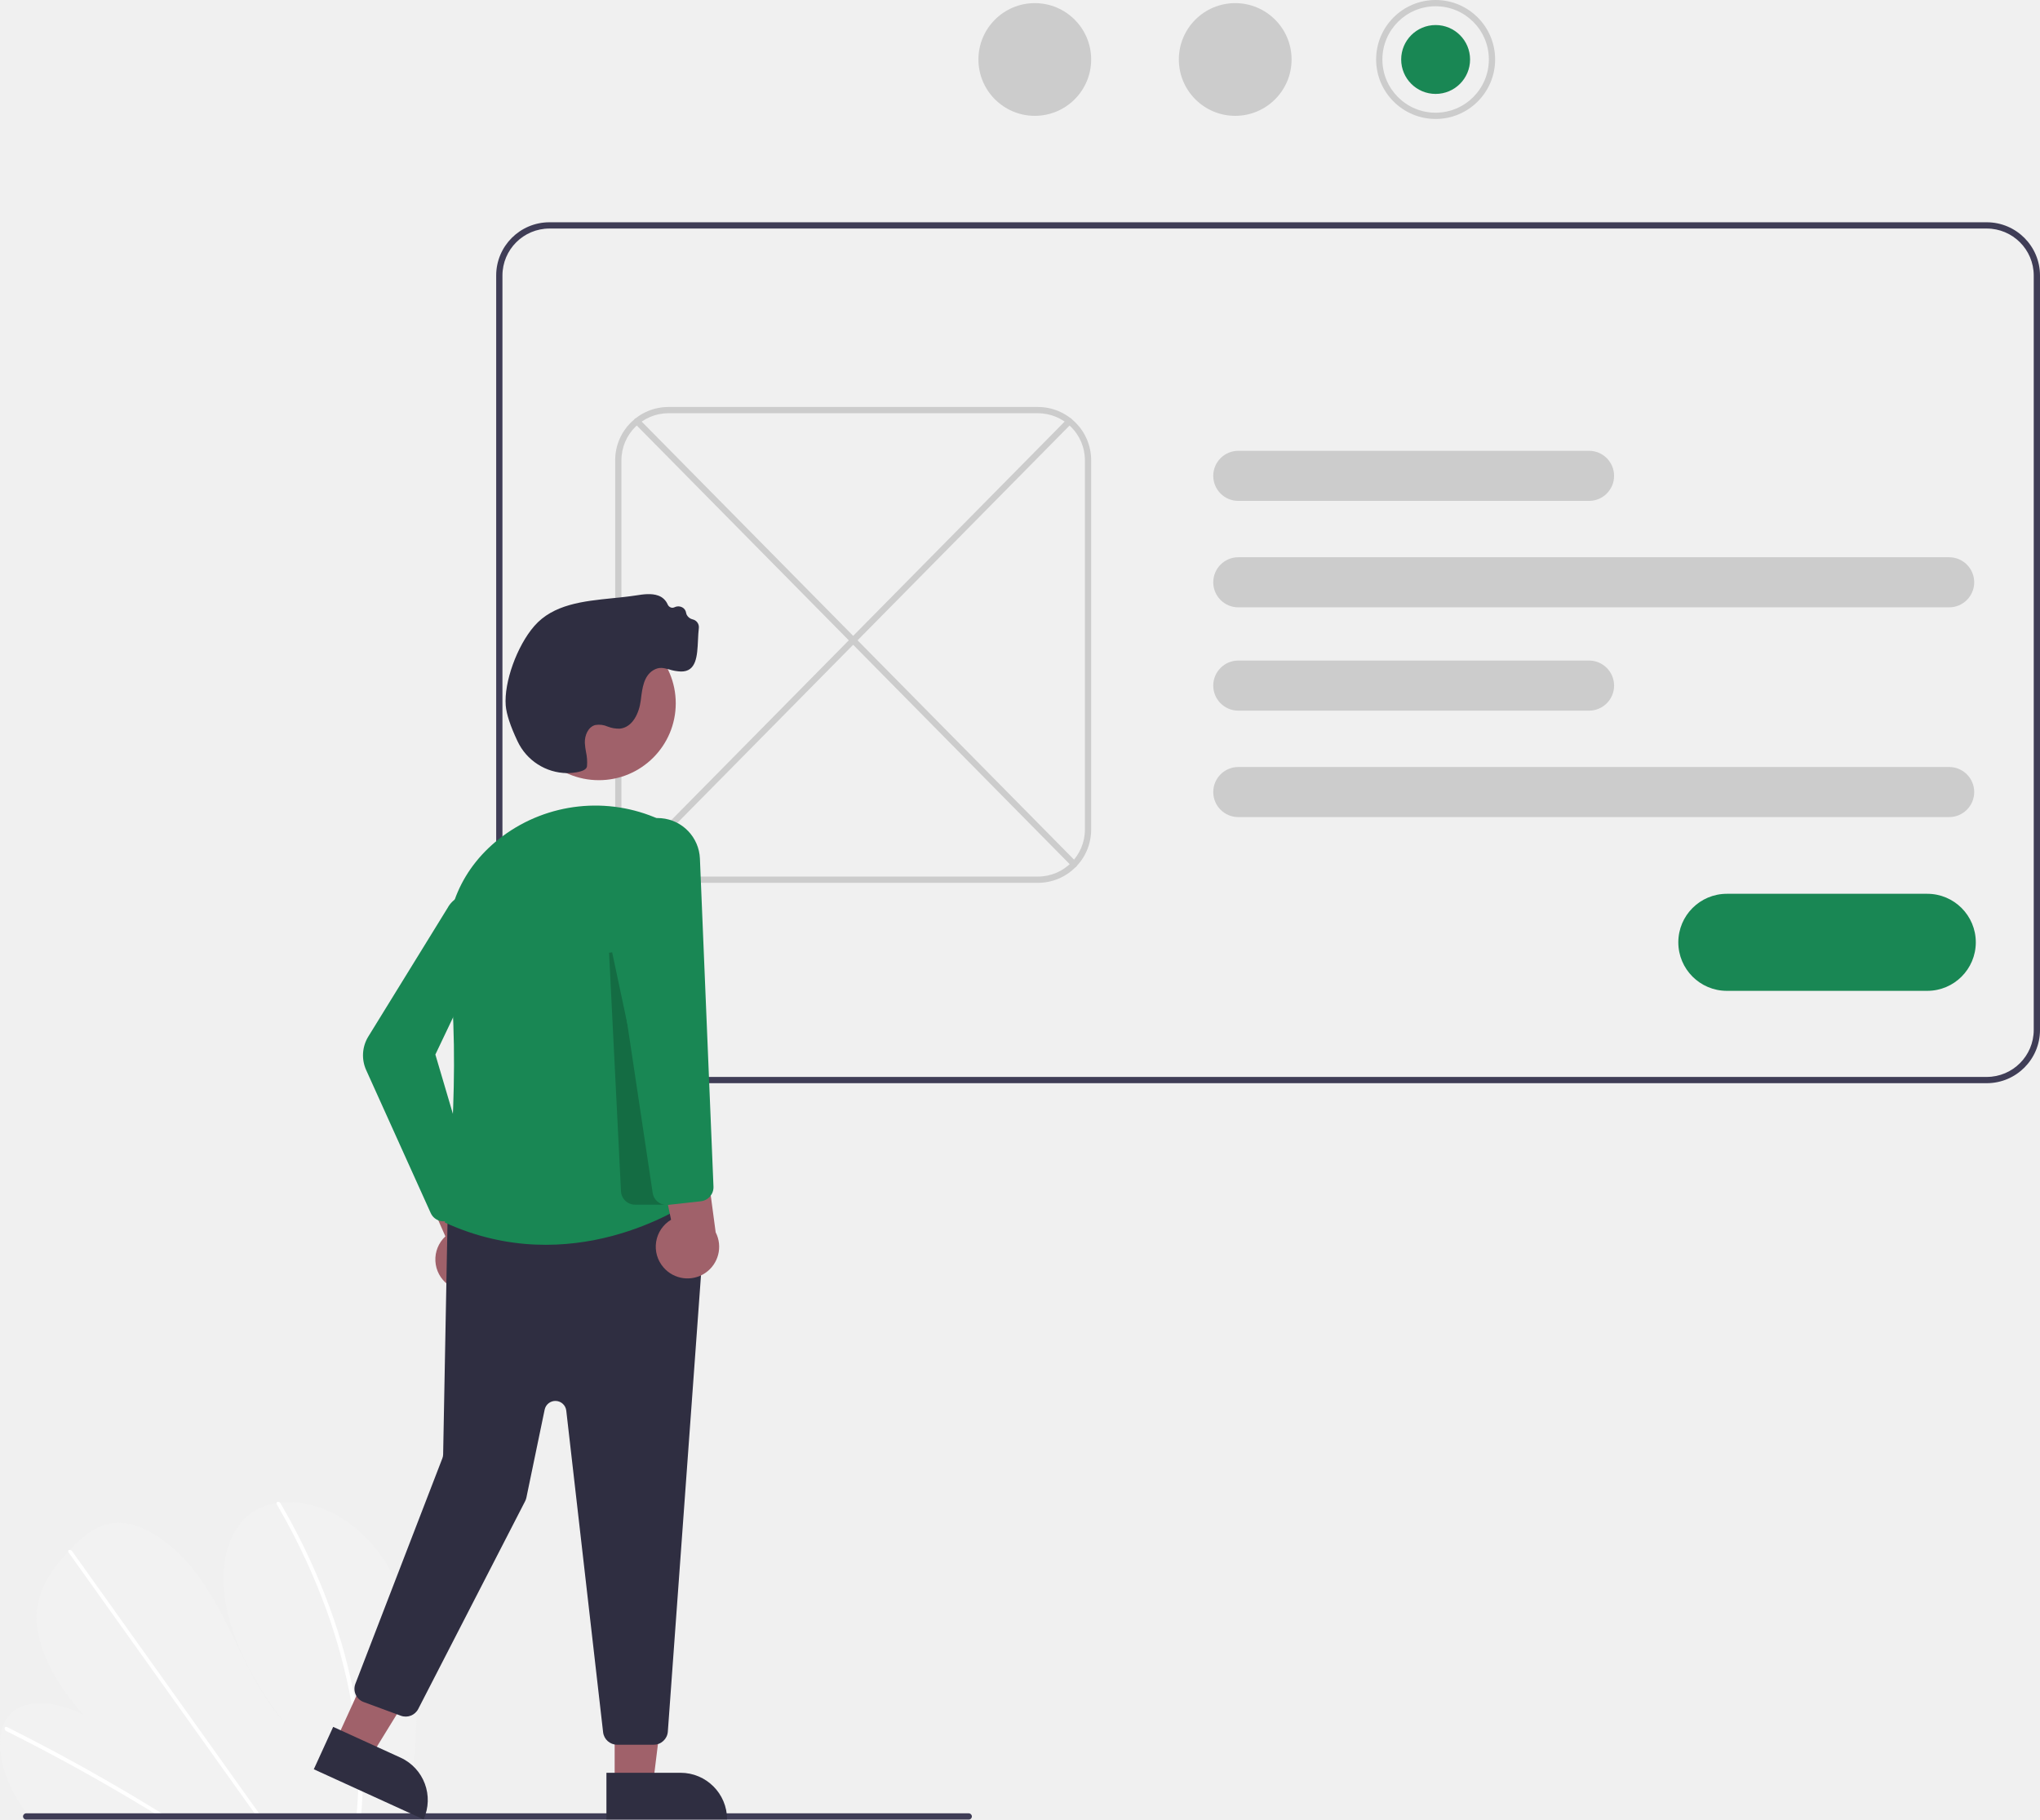
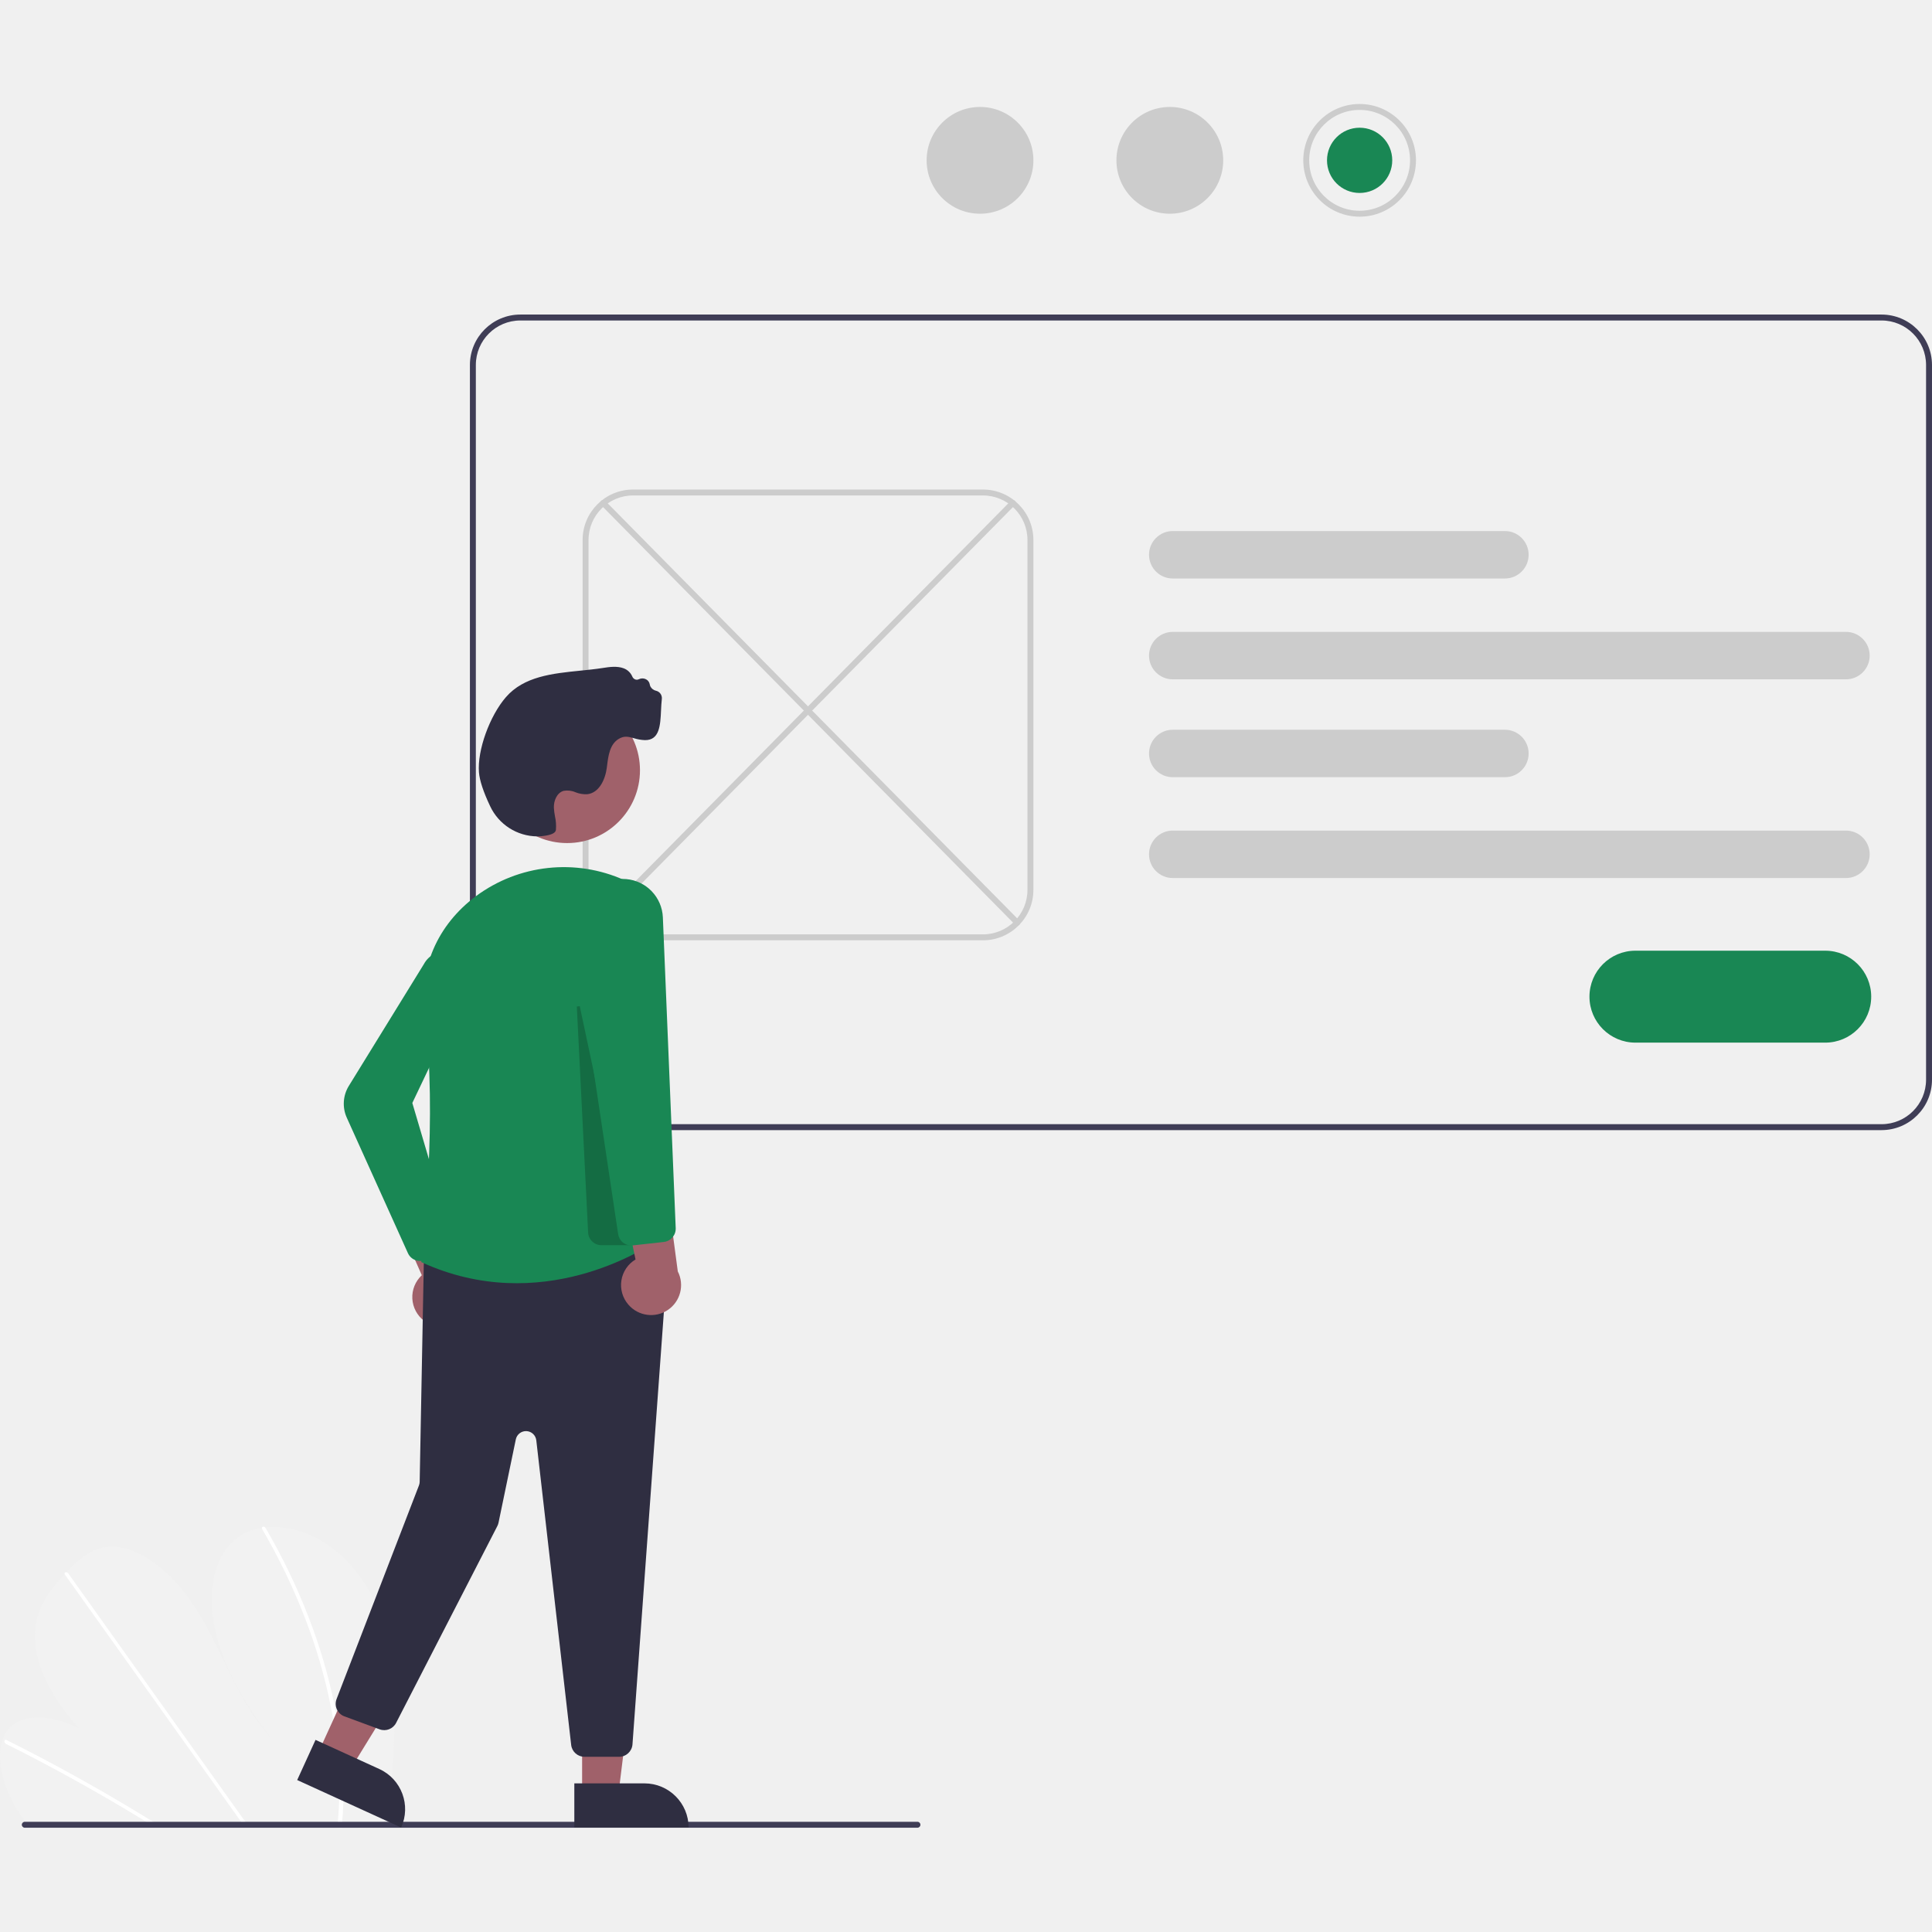
- <svg xmlns="http://www.w3.org/2000/svg" data-name="Layer 1" width="651.451" height="581.322" viewBox="0 0 651.451 581.322">
+ <svg xmlns="http://www.w3.org/2000/svg" data-name="Layer 1" width="600" height="600" viewBox="0 0 651.451 581.322">
  <path d="M407.426,700.867a299.245,299.245,0,0,1-2.821,38.451c-.062.448-.129.895-.191,1.343l-120.475-.673c-.354-.444-.702-.894-1.039-1.349-1.125-1.506-2.179-3.055-3.147-4.658-4.651-7.721-6.781-16.76-4.647-22.996l.038-.097a10.944,10.944,0,0,1,2.136-3.711c4.865-5.477,14.702-4.564,23.629-.143-8.007-8.764-14.383-19.824-14.867-29.696-.475-9.629,4.56-16.507,10.021-22.353.179-.193.358-.381.537-.569.087-.097.179-.188.266-.285,4.261-4.455,9.228-8.846,16.418-8.315,7.885.584,16.628,7.188,22.758,14.885,6.13,7.691,10.203,16.428,14.332,24.955,4.134,8.522,8.607,17.261,15.241,24.545-8.985-11.365-16.23-24.297-18.906-36.873s-.321-24.656,7.687-30.579a18.73,18.73,0,0,1,8.204-3.31c.345-.057.696-.104,1.053-.145,7.413-.843,16.264,1.72,23.795,7.849,8.293,6.748,14.043,16.752,16.904,26.248C407.213,682.887,407.518,692.029,407.426,700.867Z" transform="translate(-274.2747 -159.339)" fill="#f2f2f2" />
  <path d="M328.604,740.237l-2.304-.013q-1.097-.686-2.205-1.356c-.457-.289-.92-.566-1.382-.849q-11.462-7-23.068-13.43-11.595-6.435-23.307-12.276a.966.966,0,0,1-.555-1.104.278.278,0,0,1,.038-.081c.109-.204.352-.289.708-.115.958.48,1.921.96,2.878,1.451q11.744,5.942,23.386,12.476,11.635,6.532,23.137,13.641c.161.098.323.201.484.299C327.147,739.334,327.873,739.785,328.604,740.237Z" transform="translate(-274.2747 -159.339)" fill="#fff" />
  <path d="M358.307,740.403l-1.425-.008c-.321-.45-.637-.899-.958-1.349q-11.323-15.879-22.642-31.757-18.535-25.996-37.06-51.991a.918.918,0,0,1-.16-.314c-.106-.384.176-.609.537-.569a1.082,1.082,0,0,1,.753.479q10.392,14.578,20.779,29.146,18.439,25.866,36.872,51.726c.782,1.094,1.563,2.194,2.345,3.288C357.67,739.504,357.992,739.954,358.307,740.403Z" transform="translate(-274.2747 -159.339)" fill="#fff" />
  <path d="M390.044,732.131c-.073,2.401-.232,4.763-.439,7.104q-.06.671-.121,1.343l-1.495-.008c.046-.448.091-.895.132-1.343.316-3.381.54-6.801.57-10.314a143.883,143.883,0,0,0-2.833-29.002,180.579,180.579,0,0,0-8.773-30.131,206.924,206.924,0,0,0-14.354-29.812.796.796,0,0,1-.132-.53c.062-.426.629-.552,1.053-.145a1.237,1.237,0,0,1,.214.271q1.034,1.778,2.031,3.567a206.782,206.782,0,0,1,13.738,29.916,179.724,179.724,0,0,1,8.179,30.176A141.95,141.95,0,0,1,390.044,732.131Z" transform="translate(-274.2747 -159.339)" fill="#fff" />
  <path d="M713.725,178.339a19,19,0,1,1,19,19A19.022,19.022,0,0,1,713.725,178.339Zm36,0a17,17,0,1,0-17,17A17.019,17.019,0,0,0,749.725,178.339Z" transform="translate(-274.2747 -159.339)" fill="#ccc" />
  <circle cx="458.451" cy="19" r="11" fill="#198754" />
  <circle cx="394.451" cy="19" r="18" fill="#ccc" />
  <circle cx="330.451" cy="19" r="18" fill="#ccc" />
  <path d="M908.725,505.339h-459a17.019,17.019,0,0,1-17-17v-241a17.019,17.019,0,0,1,17-17h459a17.019,17.019,0,0,1,17,17v241A17.019,17.019,0,0,1,908.725,505.339Zm-459-273a15.017,15.017,0,0,0-15,15v241a15.017,15.017,0,0,0,15,15h459a15.017,15.017,0,0,0,15-15v-241a15.017,15.017,0,0,0-15-15Z" transform="translate(-274.2747 -159.339)" fill="#3f3d56" />
  <path d="M605.725,441.339h-118a17.019,17.019,0,0,1-17-17v-118a17.019,17.019,0,0,1,17-17h118a17.019,17.019,0,0,1,17,17v118A17.019,17.019,0,0,1,605.725,441.339Zm-118-150a15.017,15.017,0,0,0-15,15v118a15.017,15.017,0,0,0,15,15h118a15.017,15.017,0,0,0,15-15v-118a15.017,15.017,0,0,0-15-15Z" transform="translate(-274.2747 -159.339)" fill="#ccc" />
  <path d="M896.714,353.339h-227a8,8,0,1,1,0-16h227a8,8,0,0,1,0,16Z" transform="translate(-274.2747 -159.339)" fill="#ccc" />
  <path d="M781.714,319.339h-112a8,8,0,1,1,0-16h112a8,8,0,0,1,0,16Z" transform="translate(-274.2747 -159.339)" fill="#ccc" />
  <path d="M896.714,420.339h-227a8,8,0,1,1,0-16h227a8,8,0,0,1,0,16Z" transform="translate(-274.2747 -159.339)" fill="#ccc" />
  <path d="M781.714,386.339h-112a8,8,0,1,1,0-16h112a8,8,0,0,1,0,16Z" transform="translate(-274.2747 -159.339)" fill="#ccc" />
  <path d="M617.29,436.39a.996.996,0,0,1-.712-.298L476.961,294.593a1.0 1,0,1,1,1.424-1.404L618.002,434.688a1.0 1,0,0,1-.712,1.702Z" transform="translate(-274.2747 -159.339)" fill="#ccc" />
  <path d="M476.161,436.39a1.0 1,0,0,1-.712-1.702L615.062,293.189a1.0 1,0,1,1,1.424,1.404l-139.613,141.499A.995.995,0,0,1,476.161,436.39Z" transform="translate(-274.2747 -159.339)" fill="#ccc" />
  <path d="M889.725,475.839h-64a15.5,15.5,0,0,1,0-31h64a15.5,15.5,0,0,1,0,31Z" transform="translate(-274.2747 -159.339)" fill="#198754" />
  <path d="M282.631,740.563h301a1,1,0,1,0,0-2h-301a1,1,0,1,0,0,2Z" transform="translate(-274.2747 -159.339)" fill="#3f3d56" />
  <polygon points="196.284 569.773 208.544 569.772 214.376 522.484 196.282 522.485 196.284 569.773" fill="#a0616a" />
  <path d="M467.932,725.608h38.531a0,0,0,0,1,0,0v14.887a0,0,0,0,1,0,0H482.818a14.887,14.887,0,0,1-14.887-14.887v0A0,0,0,0,1,467.932,725.608Z" transform="translate(700.1527 1306.742) rotate(179.9974)" fill="#2f2e41" />
  <polygon points="107.329 555.885 118.48 560.979 143.434 520.389 126.975 512.872 107.329 555.885" fill="#a0616a" />
  <path d="M375.835,718.278h38.531a0,0,0,0,1,0,0v14.887a0,0,0,0,1,0,0H390.722a14.887,14.887,0,0,1-14.887-14.887v0A0,0,0,0,1,375.835,718.278Z" transform="translate(178.7017 1390.655) rotate(-155.4514)" fill="#2f2e41" />
  <path d="M417.306,569.668a10.056,10.056,0,0,1-.801-15.399L402.093,521.57l18.309,3.103,10.879,30.577a10.11,10.11,0,0,1-13.975,14.419Z" transform="translate(-274.2747 -159.339)" fill="#a0616a" />
  <path d="M466.869,712.655,455.107,609.931a3.5,3.5,0,0,0-6.904-.312l-5.831,28.094a4.475,4.475,0,0,1-.404,1.143L407.835,705.224a4.501,4.501,0,0,1-5.557,2.164l-11.868-4.373a4.499,4.499,0,0,1-2.643-5.841l27.785-72.053a3.492,3.492,0,0,0,.234-1.193l1.419-75.235a4.501,4.501,0,0,1,4.062-4.394l73.735-7.193a4.5,4.5,0,0,1,4.925,4.805L487.54,712.469a4.517,4.517,0,0,1-4.488,4.174H471.34A4.499,4.499,0,0,1,466.869,712.655Z" transform="translate(-274.2747 -159.339)" fill="#2f2e41" />
  <circle cx="191.233" cy="224.65" r="24.561" fill="#a0616a" />
  <path d="M486.793,421.968q-1.009-.482-2.002-.927h-0a49.733,49.733,0,0,0-50.02,5.401c-13.081,9.743-19.386,24.412-17.299,40.246,4.401,33.373-.638,78.644-1.161,83.152,40.376,18.566,75.798-4.776,78.942-6.945Z" transform="translate(-274.2747 -159.339)" fill="#198754" />
  <path d="M415.21,549.411a4.489,4.489,0,0,1-3.39-2.592l-20.61-45.665a11.451,11.451,0,0,1,.69-10.73l25.309-41.067a8.309,8.309,0,0,1,15.387,1.966,8.333,8.333,0,0,1-.57,5.546l-18.722,39.316,12.305,41.647a4.523,4.523,0,0,1-.998,4.315l-5.373,5.861a4.486,4.486,0,0,1-3.312,1.46A4.568,4.568,0,0,1,415.21,549.411Z" transform="translate(-274.2747 -159.339)" fill="#198754" />
  <path d="M472.583,539.868l-3.81-76.2.988-.129,17.128,80.604h-9.812A4.497,4.497,0,0,1,472.583,539.868Z" transform="translate(-274.2747 -159.339)" opacity="0.2" />
  <path d="M486.156,564.182a10.056,10.056,0,0,1,2.413-15.229l-7.308-34.98,17.265,6.837,4.293,32.169A10.11,10.11,0,0,1,486.156,564.182Z" transform="translate(-274.2747 -159.339)" fill="#a0616a" />
  <path d="M482.706,540.409,468.277,444.217l-.014-.091,2.789-12.83a13.528,13.528,0,0,1,26.735,2.315l4.33,104.782a4.515,4.515,0,0,1-3.999,4.658l-10.465,1.163a4.696,4.696,0,0,1-.508.028A4.485,4.485,0,0,1,482.706,540.409Z" transform="translate(-274.2747 -159.339)" fill="#198754" />
  <path d="M455.413,406.295a17.69,17.69,0,0,1-15.88-10.209h0c-2.277-4.816-3.542-8.652-3.76-11.404-.587-7.393,3.59-19.009,9.121-25.368,6.069-6.976,15.674-7.949,24.963-8.89,2.538-.257,5.162-.523,7.646-.909,2.131-.331,4.783-.743,7.038.094a5.106,5.106,0,0,1,2.932,2.773,1.765,1.765,0,0,0,.989.991,1.496,1.496,0,0,0,1.201-.057,2.686,2.686,0,0,1,2.434-0,2.363,2.363,0,0,1,1.27,1.729,2.475,2.475,0,0,0,.232.726,2.868,2.868,0,0,0,1.875,1.418,2.533,2.533,0,0,1,1.969,2.714c-.15,1.262-.213,2.623-.275,3.94-.232,4.955-.471,10.078-5.452,9.995a14.339,14.339,0,0,1-3.75-.662c-1.804-.501-3.229-.899-5.149.298-2.952,1.84-3.434,5.686-3.859,9.08l-.075.593c-.497,3.881-2.548,8.552-6.695,8.943a9.641,9.641,0,0,1-3.854-.668,6.904,6.904,0,0,0-4.016-.482c-2.278.65-3.374,3.37-3.28,5.722a22.295,22.295,0,0,0,.369,2.868,15.285,15.285,0,0,1,.318,4.573c-.118.932-1.189,1.546-3.368,1.932A16.878,16.878,0,0,1,455.413,406.295Z" transform="translate(-274.2747 -159.339)" fill="#2f2e41" />
</svg>
